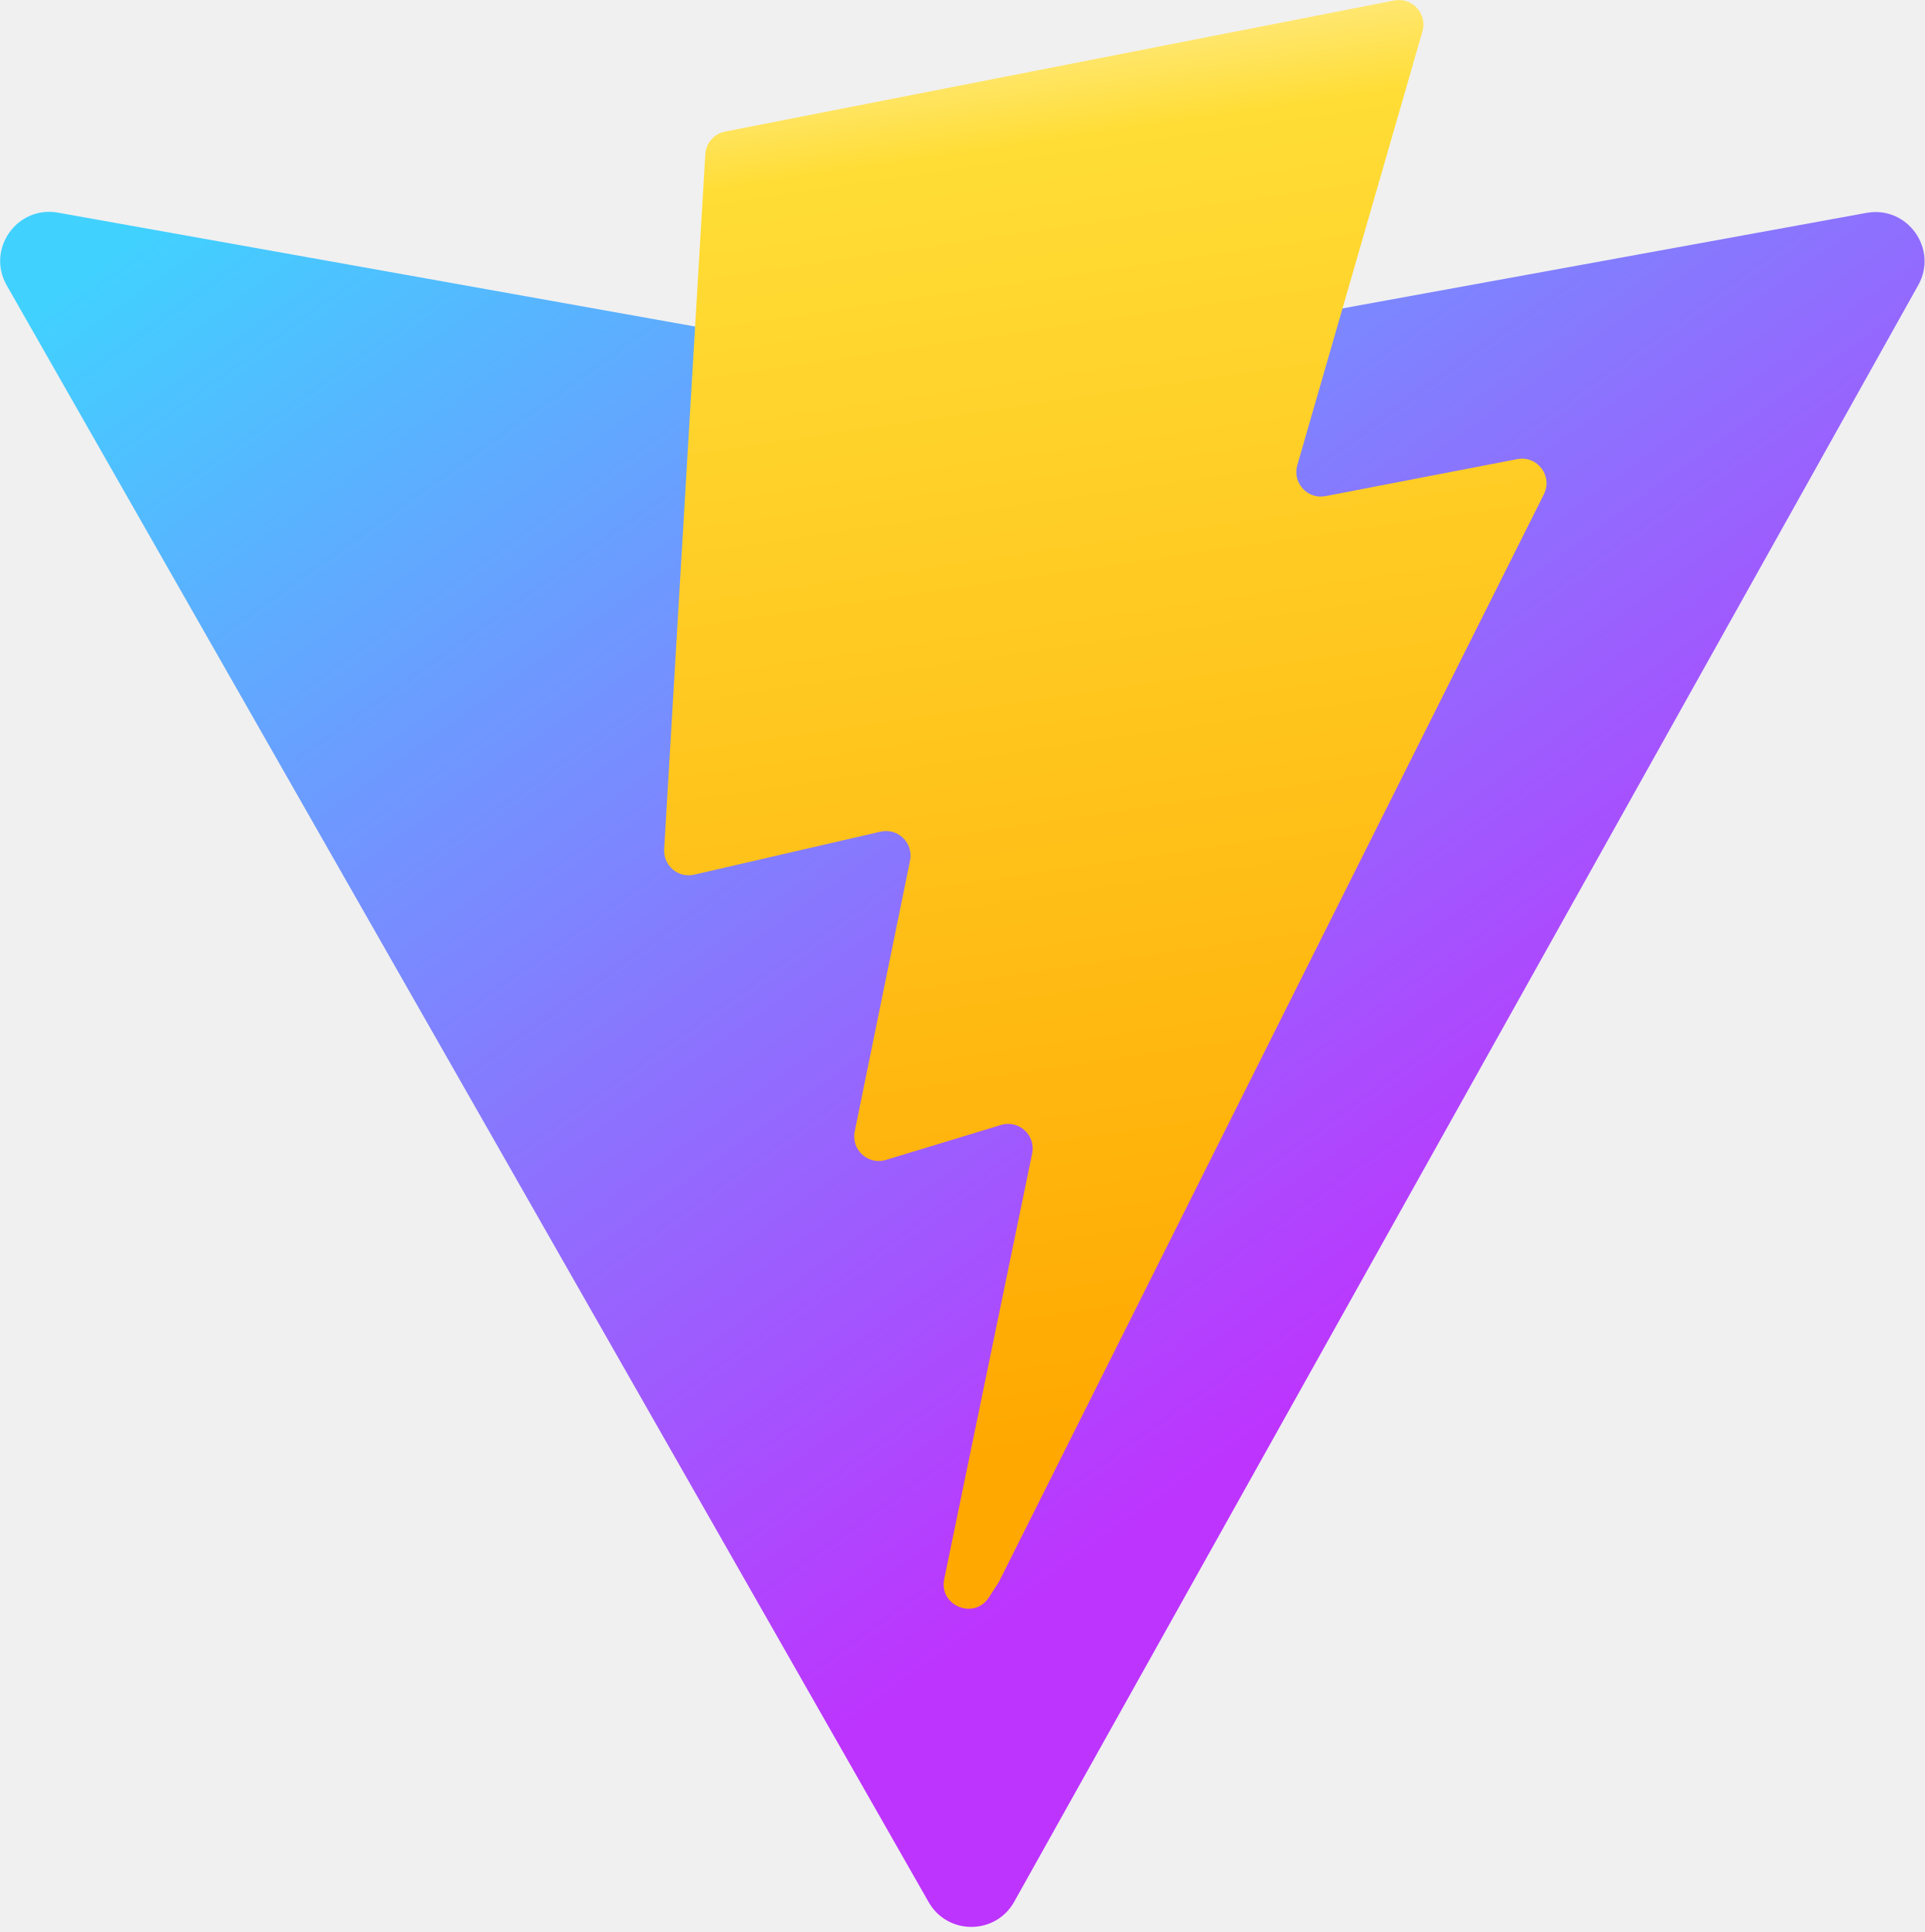
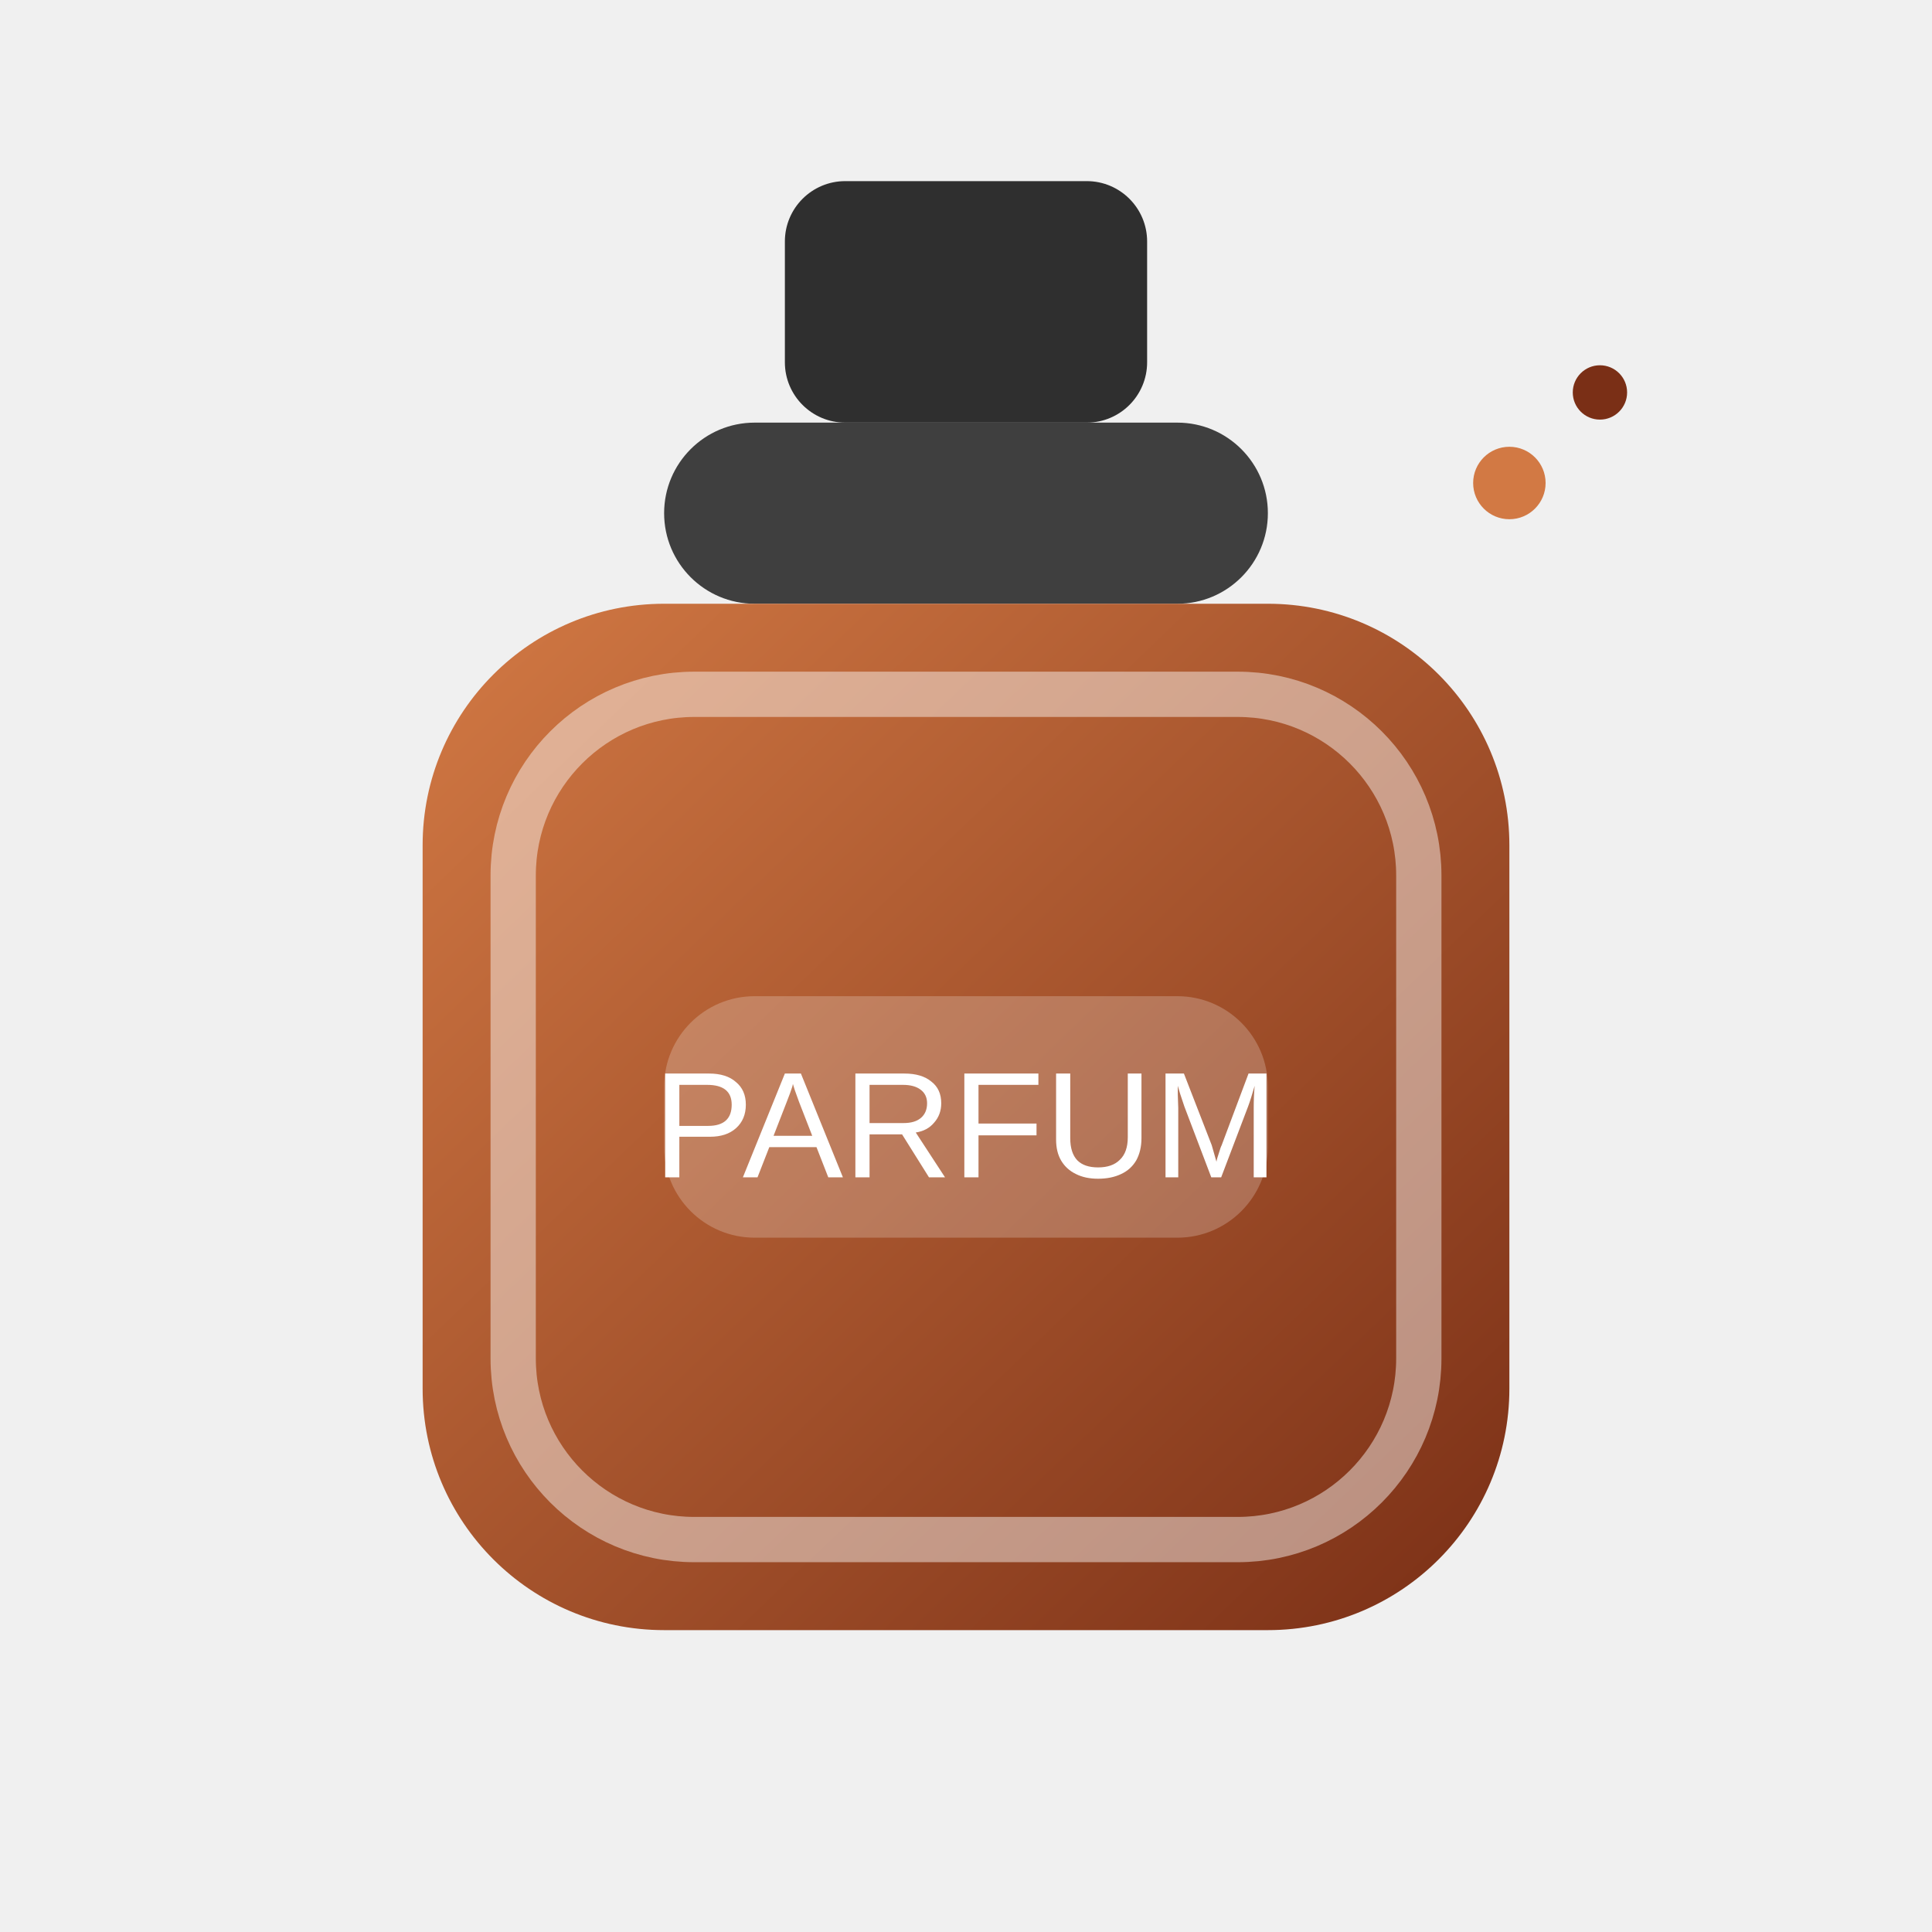
- <svg xmlns="http://www.w3.org/2000/svg" aria-hidden="true" role="img" class="iconify iconify--logos" width="31.88" height="32" preserveAspectRatio="xMidYMid meet" viewBox="0 0 256 257">
+ <svg xmlns="http://www.w3.org/2000/svg" viewBox="0 0 64 64" role="img" aria-label="Perfume">
  <defs>
-     <linearGradient id="IconifyId1813088fe1fbc01fb466" x1="-.828%" x2="57.636%" y1="7.652%" y2="78.411%">
-       <stop offset="0%" stop-color="#41D1FF" />
-       <stop offset="100%" stop-color="#BD34FE" />
-     </linearGradient>
-     <linearGradient id="IconifyId1813088fe1fbc01fb467" x1="43.376%" x2="50.316%" y1="2.242%" y2="89.03%">
-       <stop offset="0%" stop-color="#FFEA83" />
-       <stop offset="8.333%" stop-color="#FFDD35" />
-       <stop offset="100%" stop-color="#FFA800" />
+     <linearGradient id="g" x1="0" y1="0" x2="1" y2="1">
+       <stop offset="0%" stop-color="#d27944" />
+       <stop offset="100%" stop-color="#7a2f16" />
    </linearGradient>
  </defs>
-   <path fill="url(#IconifyId1813088fe1fbc01fb466)" d="M255.153 37.938L134.897 252.976c-2.483 4.44-8.862 4.466-11.382.048L.875 37.958c-2.746-4.814 1.371-10.646 6.827-9.67l120.385 21.517a6.537 6.537 0 0 0 2.322-.004l117.867-21.483c5.438-.991 9.574 4.796 6.877 9.62Z" />
-   <path fill="url(#IconifyId1813088fe1fbc01fb467)" d="M185.432.063L96.44 17.501a3.268 3.268 0 0 0-2.634 3.014l-5.474 92.456a3.268 3.268 0 0 0 3.997 3.378l24.777-5.718c2.318-.535 4.413 1.507 3.936 3.838l-7.361 36.047c-.495 2.426 1.782 4.5 4.151 3.78l15.304-4.649c2.372-.72 4.652 1.36 4.15 3.788l-11.698 56.621c-.732 3.542 3.979 5.473 5.943 2.437l1.313-2.028l72.516-144.72c1.215-2.423-.88-5.186-3.54-4.672l-25.505 4.922c-2.396.462-4.435-1.77-3.759-4.114l16.646-57.705c.677-2.35-1.37-4.583-3.769-4.113Z" />
+   <rect x="26" y="6" width="12" height="8" rx="2" fill="#2f2f2f" />
+   <rect x="22" y="14" width="20" height="6" rx="3" fill="#3f3f3f" />
+   <rect x="14" y="20" width="36" height="34" rx="8" fill="url(#g)" />
+   <rect x="17" y="23" width="30" height="28" rx="6" fill="none" stroke="rgba(255,255,255,0.45)" stroke-width="1.5" />
+   <rect x="22" y="33" width="20" height="8" rx="3" fill="rgba(255,255,255,0.22)" />
+   <text x="32" y="39" font-family="Arial, sans-serif" font-size="5" text-anchor="middle" fill="#fff">PARFUM</text>
+   <circle cx="50" cy="16" r="1.2" fill="#d27944" />
+   <circle cx="53" cy="13" r="0.9" fill="#7a2f16" />
</svg>
